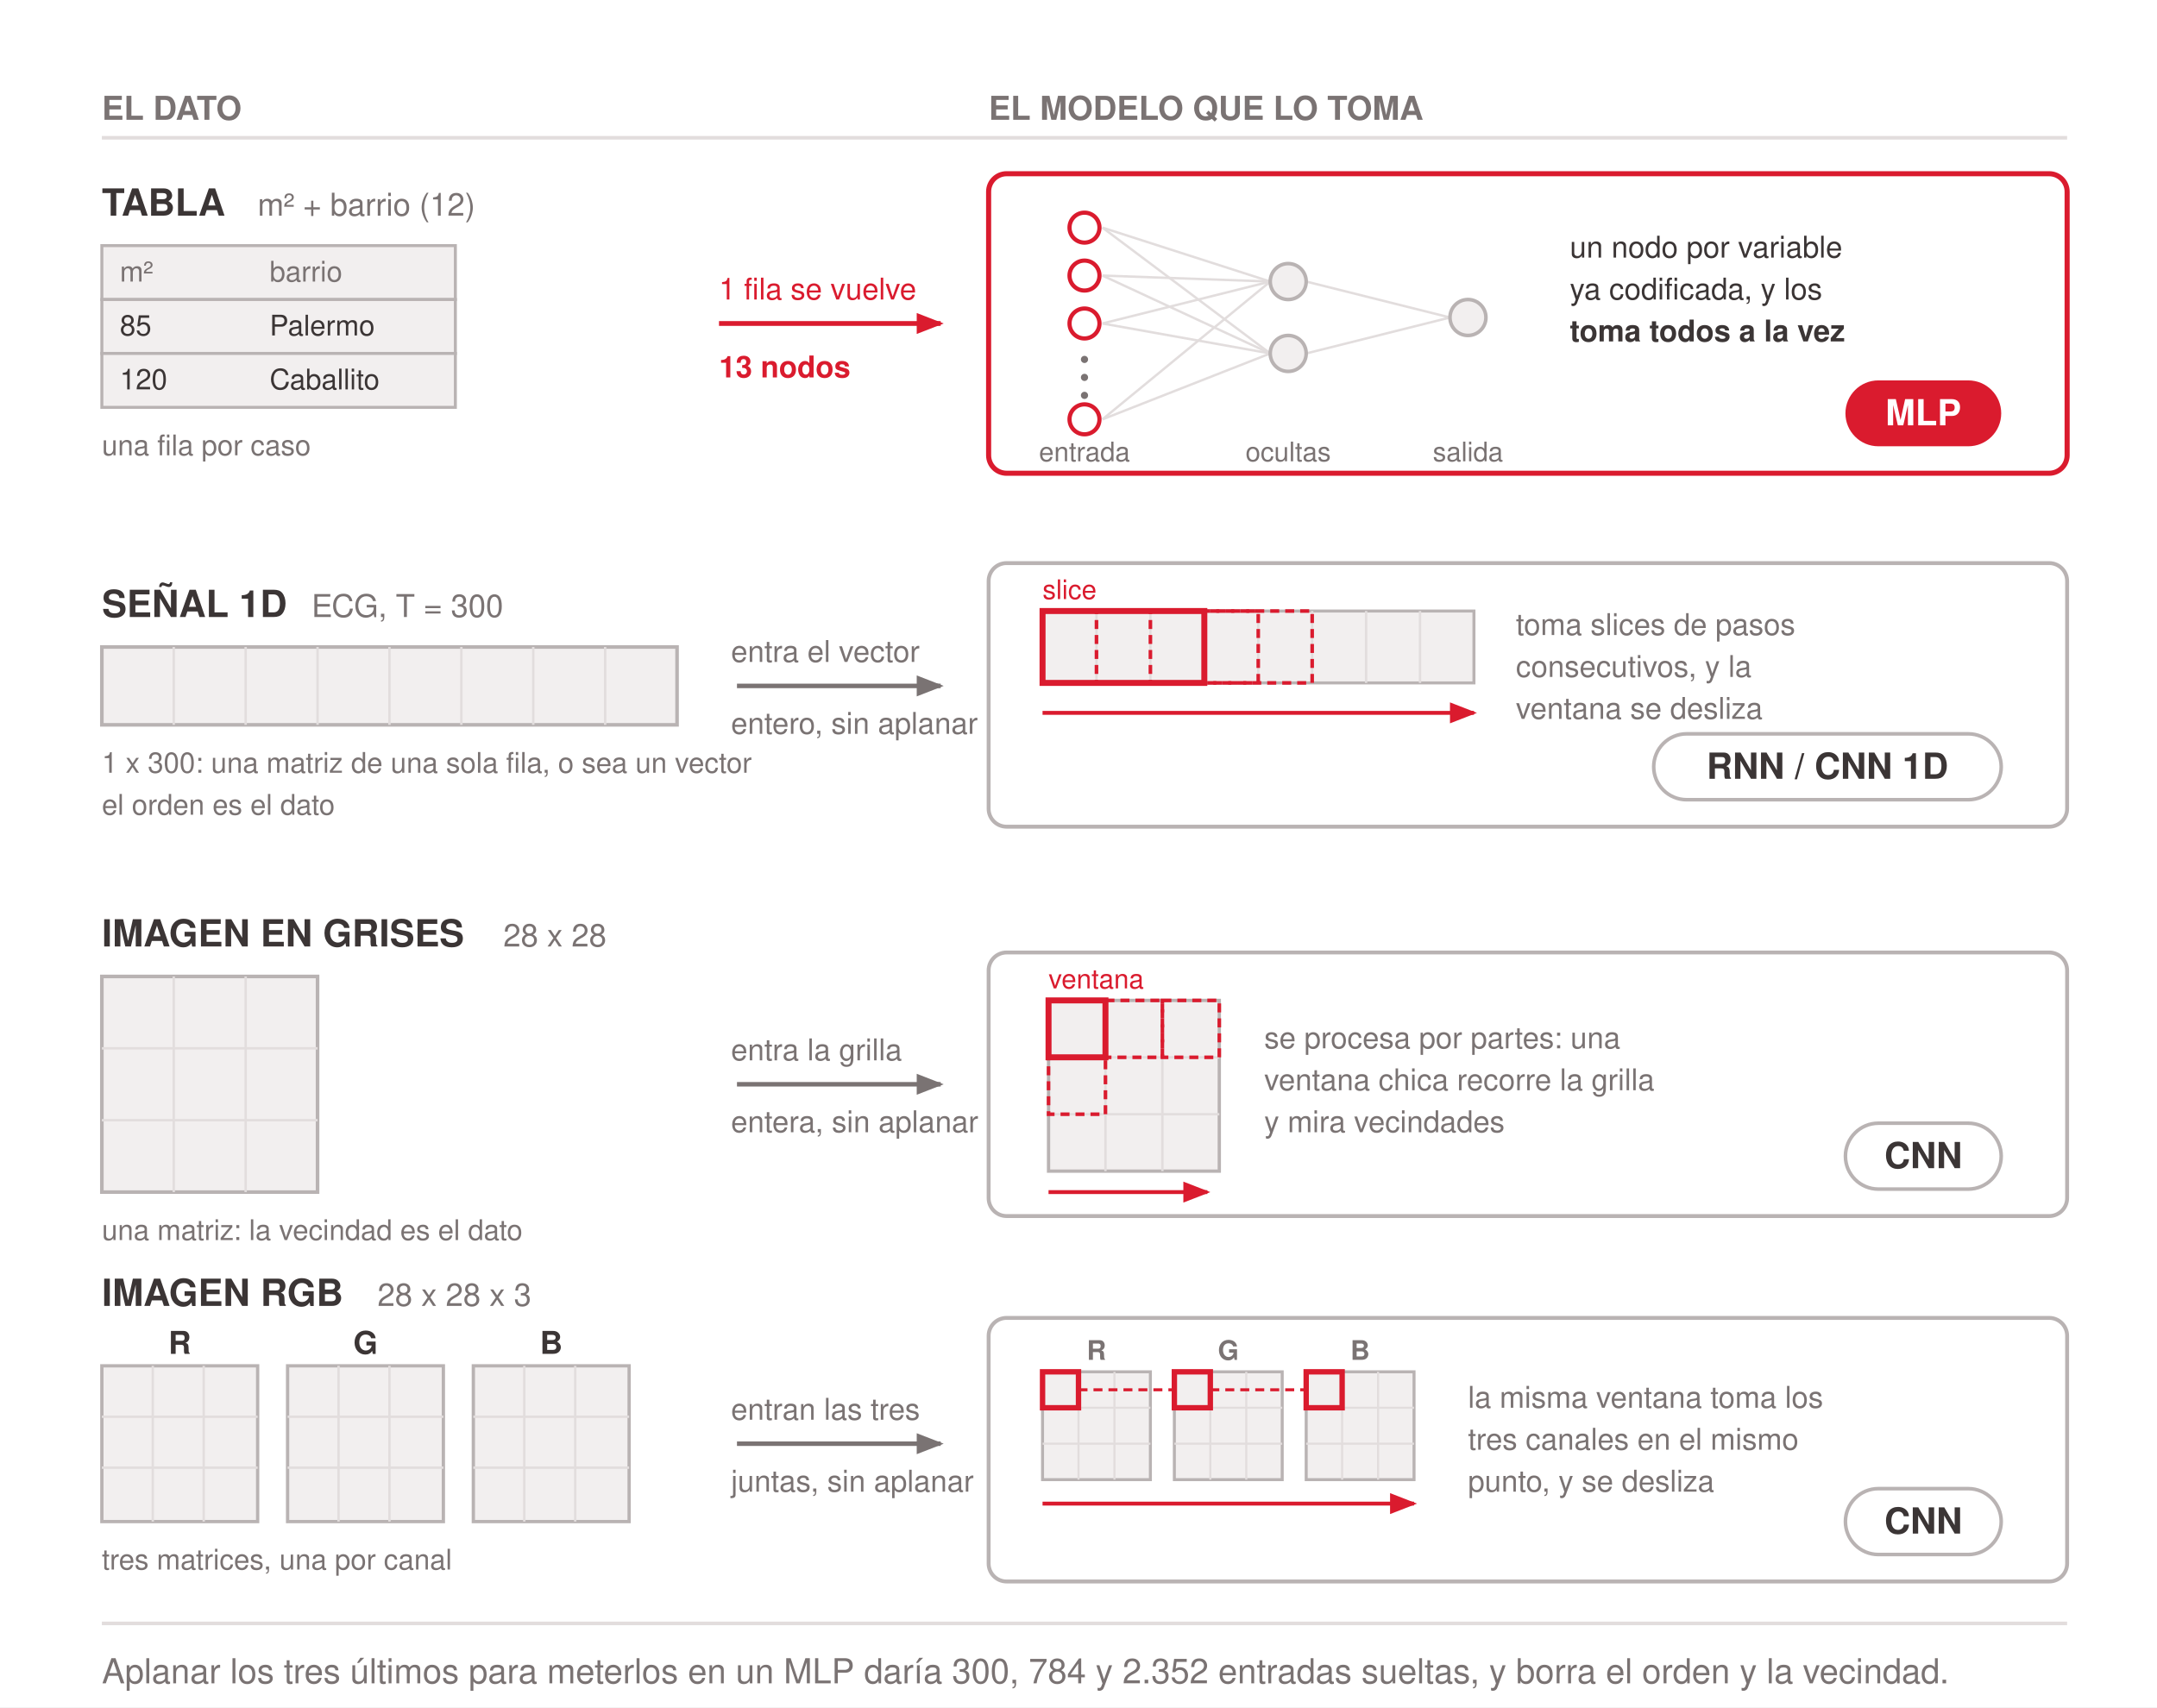
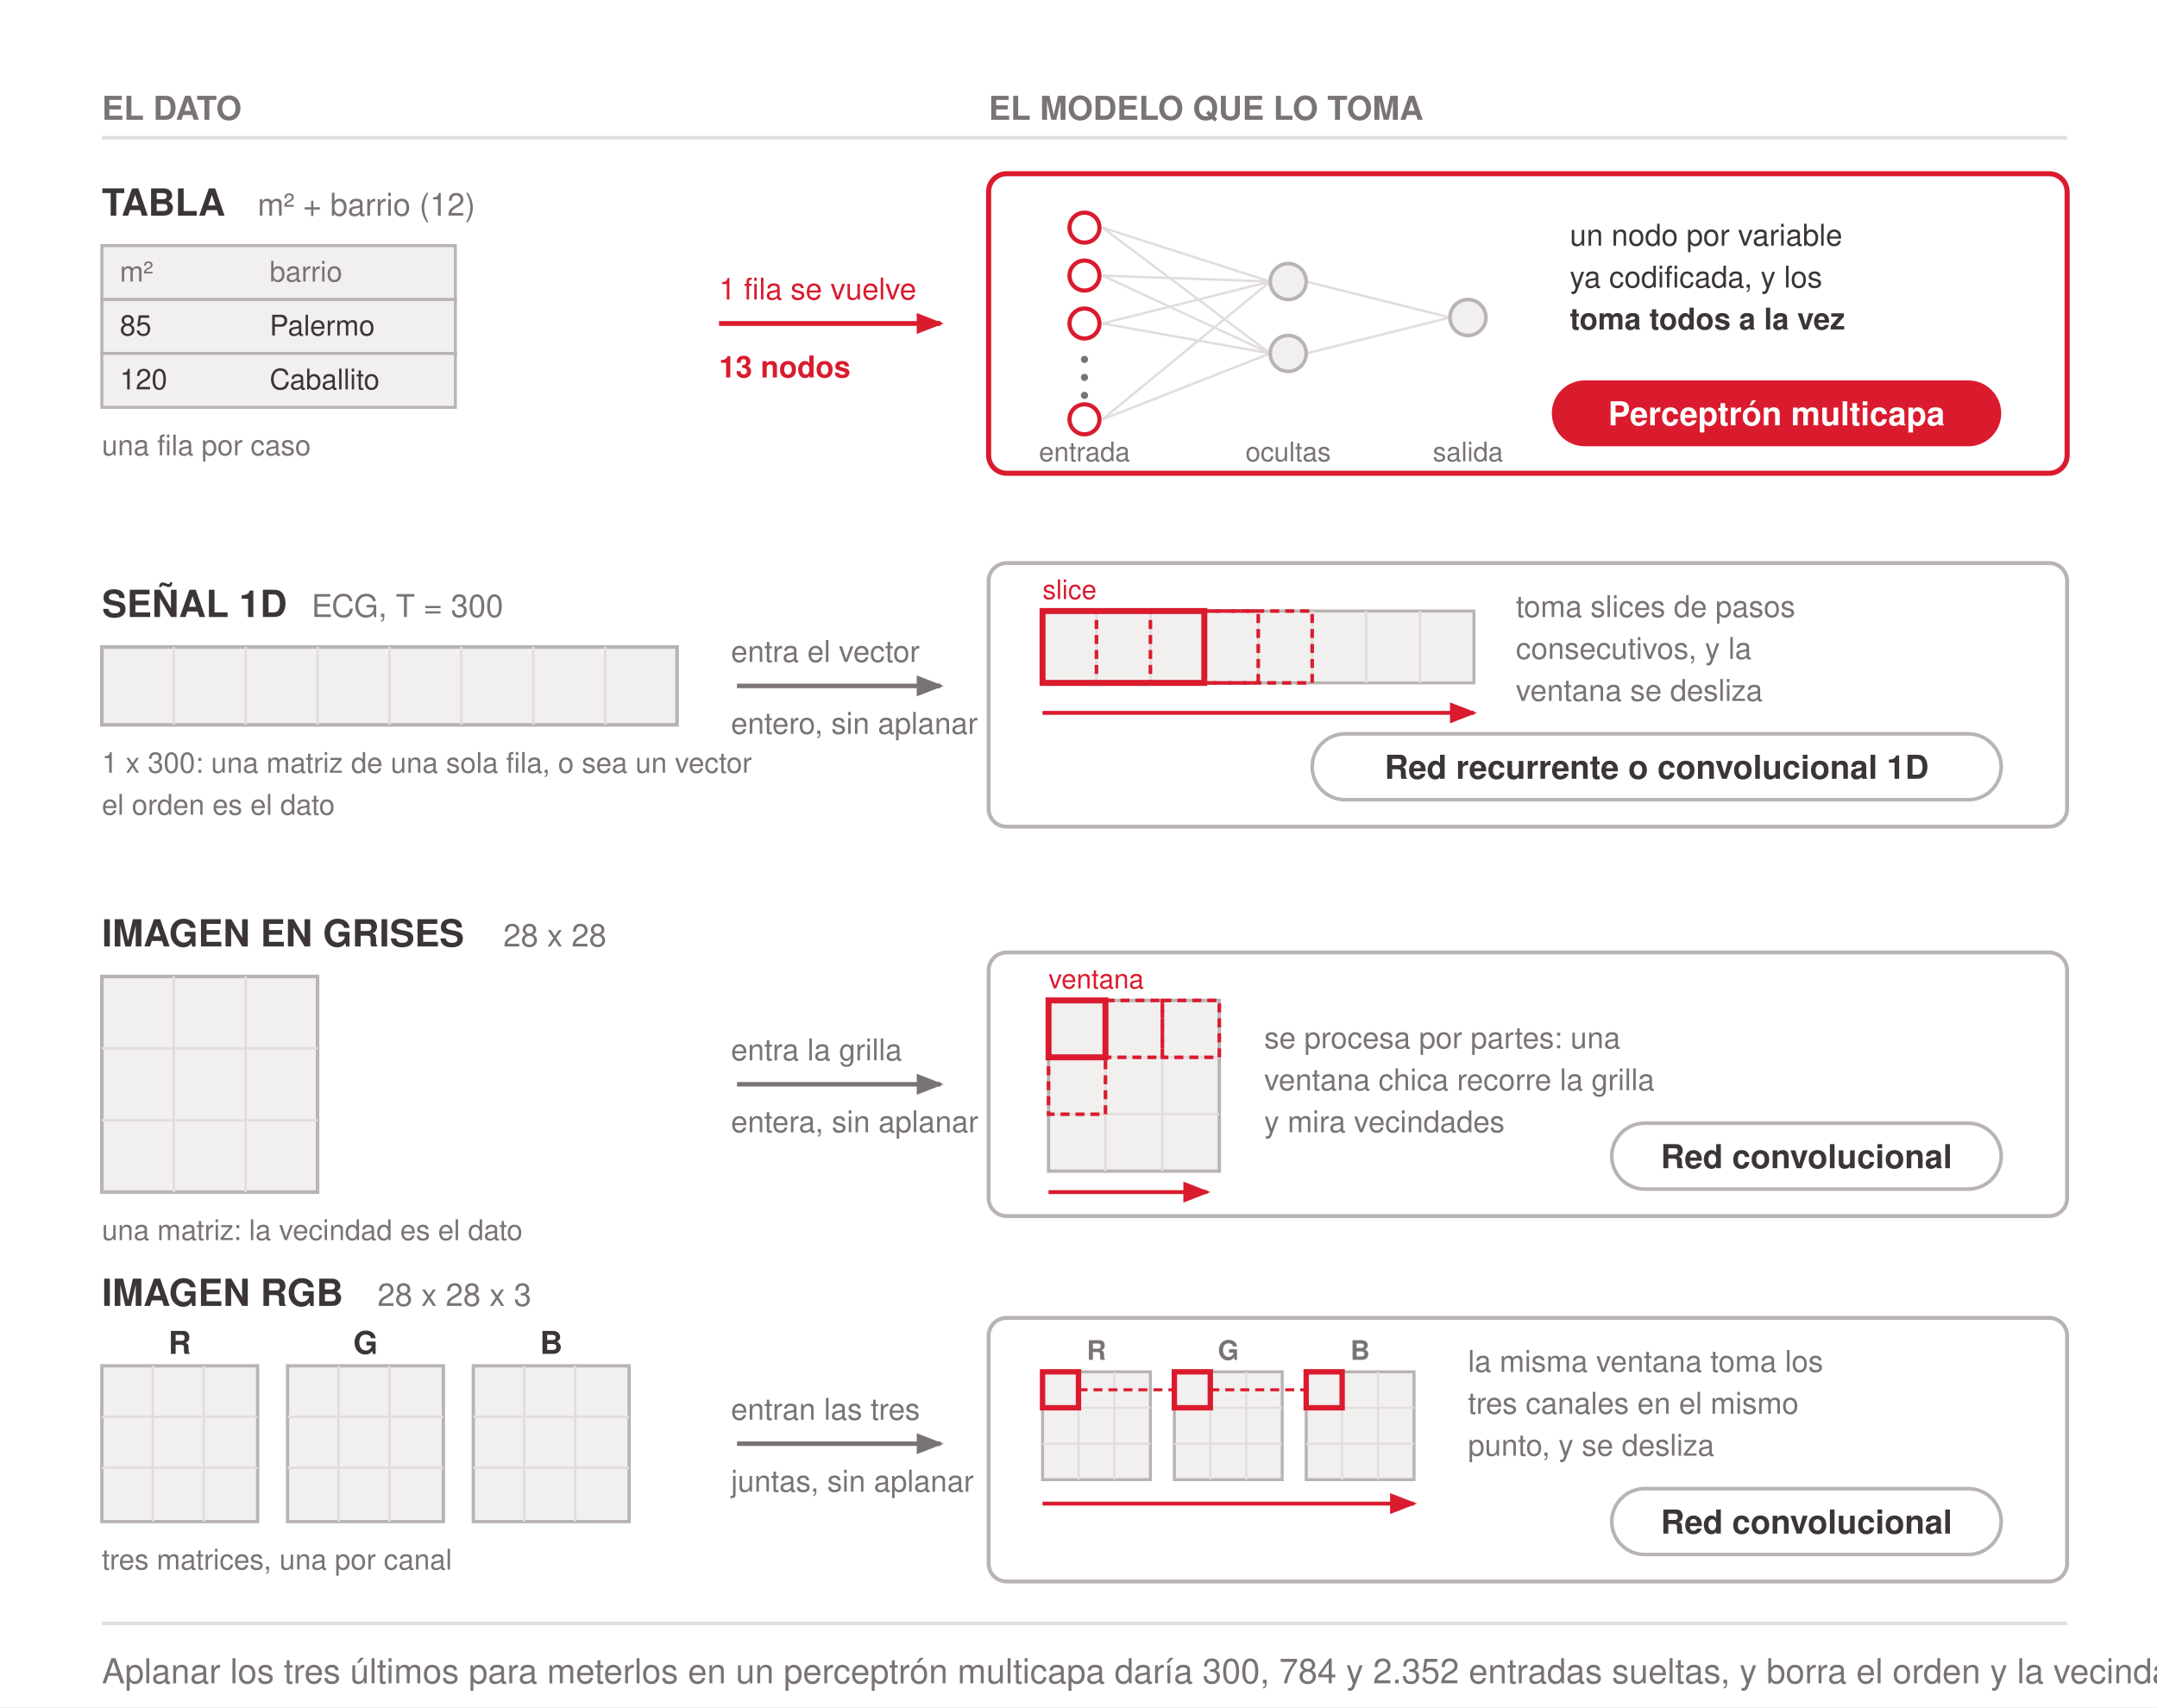
<svg xmlns="http://www.w3.org/2000/svg" viewBox="0 0 720 570" font-family="Helvetica, Arial, sans-serif" fill="#3B3535" font-size="12">
  <rect x="0" y="0" width="720" height="570" fill="#ffffff" />
  <defs>
    <marker id="ag" markerUnits="userSpaceOnUse" markerWidth="9" markerHeight="7" refX="8" refY="3.5" orient="auto">
      <path d="M0 0 L9 3.5 L0 7 z" fill="#7A7373" />
    </marker>
    <marker id="ar" markerUnits="userSpaceOnUse" markerWidth="9" markerHeight="7" refX="8" refY="3.5" orient="auto">
      <path d="M0 0 L9 3.5 L0 7 z" fill="#DA1B2E" />
    </marker>
  </defs>
  <g font-size="11" font-weight="bold" fill="#7A7373">
    <text x="34" y="40">EL DATO</text>
    <text x="330" y="40">EL MODELO QUE LO TOMA</text>
  </g>
  <path d="M 34 46 L 690 46" stroke="#E2DDDD" stroke-width="1.2" />
  <text x="34" y="72" font-size="12.5" font-weight="bold">TABLA</text>
  <text x="86" y="72" font-size="10.5" fill="#7A7373">m² + barrio (12)</text>
  <g fill="#F2EFEF" stroke="#B9B3B3" stroke-width="1">
    <rect x="34" y="82" width="118" height="18" />
    <rect x="34" y="100" width="118" height="18" />
    <rect x="34" y="118" width="118" height="18" />
  </g>
  <g font-size="9.5" fill="#7A7373">
    <text x="40" y="94">m²</text>
    <text x="90" y="94">barrio</text>
  </g>
  <g font-size="9.5">
    <text x="40" y="112">85</text>
    <text x="90" y="112">Palermo</text>
    <text x="40" y="130">120</text>
    <text x="90" y="130">Caballito</text>
  </g>
  <text x="34" y="152" font-size="9.5" fill="#7A7373">una fila por caso</text>
  <path d="M 240 108 L 314 108" stroke="#DA1B2E" stroke-width="1.6" fill="none" marker-end="url(#ar)" />
  <text x="240" y="100" font-size="10" fill="#DA1B2E">1 fila se vuelve</text>
  <text x="240" y="126" font-size="10" font-weight="bold" fill="#DA1B2E">13 nodos</text>
  <rect x="330" y="58" width="360" height="100" rx="6" fill="#ffffff" stroke="#DA1B2E" stroke-width="1.7" />
  <g fill="#ffffff" stroke="#DA1B2E" stroke-width="1.4">
    <circle cx="362" cy="76" r="5" />
    <circle cx="362" cy="92" r="5" />
    <circle cx="362" cy="108" r="5" />
    <circle cx="362" cy="140" r="5" />
  </g>
  <g fill="#7A7373">
    <circle cx="362" cy="120" r="1.2" />
    <circle cx="362" cy="126" r="1.2" />
    <circle cx="362" cy="132" r="1.2" />
  </g>
  <g stroke="#E2DDDD" stroke-width="0.8" fill="none">
    <path d="M 368 76 L 424 94" />
    <path d="M 368 76 L 424 118" />
    <path d="M 368 92 L 424 94" />
    <path d="M 368 92 L 424 118" />
    <path d="M 368 108 L 424 94" />
    <path d="M 368 108 L 424 118" />
    <path d="M 368 140 L 424 94" />
    <path d="M 368 140 L 424 118" />
    <path d="M 436 94 L 484 106" />
    <path d="M 436 118 L 484 106" />
  </g>
  <g fill="#F2EFEF" stroke="#B9B3B3" stroke-width="1.2">
    <circle cx="430" cy="94" r="6" />
    <circle cx="430" cy="118" r="6" />
  </g>
  <circle cx="490" cy="106" r="6" fill="#F2EFEF" stroke="#B9B3B3" stroke-width="1.2" />
  <g font-size="9" fill="#7A7373" text-anchor="middle">
    <text x="362" y="154">entrada</text>
    <text x="430" y="154">ocultas</text>
    <text x="490" y="154">salida</text>
  </g>
-   <text x="524" y="86" font-size="10">un nodo por variable</text>
-   <text x="524" y="100" font-size="10">ya codificada, y los</text>
-   <text x="524" y="114" font-size="10" font-weight="bold">toma todos a la vez</text>
-   <rect x="616" y="127" width="52" height="22" rx="11" fill="#DA1B2E" />
-   <text x="642" y="142" font-size="12" font-weight="bold" fill="#ffffff" text-anchor="middle">MLP</text>
+   <text x="524" y="82" font-size="10">un nodo por variable</text>
+   <text x="524" y="96" font-size="10">ya codificada, y los</text>
+   <text x="524" y="110" font-size="10" font-weight="bold">toma todos a la vez</text>
+   <rect x="518" y="127" width="150" height="22" rx="11" fill="#DA1B2E" />
+   <text x="593" y="142" font-size="11" font-weight="bold" fill="#ffffff" text-anchor="middle">Perceptrón multicapa</text>
  <text x="34" y="206" font-size="12.5" font-weight="bold">SEÑAL 1D</text>
  <text x="104" y="206" font-size="10.5" fill="#7A7373">ECG, T = 300</text>
  <rect x="34" y="216" width="192" height="26" fill="#F2EFEF" stroke="#B9B3B3" stroke-width="1.2" />
  <g stroke="#E2DDDD" stroke-width="0.8">
    <path d="M 58 216 L 58 242" />
    <path d="M 82 216 L 82 242" />
    <path d="M 106 216 L 106 242" />
    <path d="M 130 216 L 130 242" />
    <path d="M 154 216 L 154 242" />
    <path d="M 178 216 L 178 242" />
    <path d="M 202 216 L 202 242" />
  </g>
  <text x="34" y="258" font-size="9.5" fill="#7A7373">1 x 300: una matriz de una sola fila, o sea un vector</text>
  <text x="34" y="272" font-size="9.5" fill="#7A7373">el orden es el dato</text>
  <path d="M 246 229 L 314 229" stroke="#7A7373" stroke-width="1.5" fill="none" marker-end="url(#ag)" />
  <text x="244" y="221" font-size="10" fill="#7A7373">entra el vector</text>
  <text x="244" y="245" font-size="10" fill="#7A7373">entero, sin aplanar</text>
  <rect x="330" y="188" width="360" height="88" rx="6" fill="#ffffff" stroke="#B9B3B3" stroke-width="1.3" />
  <rect x="348" y="204" width="144" height="24" fill="#F2EFEF" stroke="#B9B3B3" stroke-width="1" />
  <g stroke="#E2DDDD" stroke-width="0.8">
    <path d="M 366 204 L 366 228" />
    <path d="M 384 204 L 384 228" />
    <path d="M 402 204 L 402 228" />
    <path d="M 420 204 L 420 228" />
    <path d="M 438 204 L 438 228" />
    <path d="M 456 204 L 456 228" />
    <path d="M 474 204 L 474 228" />
  </g>
  <rect x="348" y="204" width="54" height="24" fill="none" stroke="#DA1B2E" stroke-width="2" />
  <g fill="none" stroke="#DA1B2E" stroke-width="1.2" stroke-dasharray="3 2">
    <rect x="366" y="204" width="54" height="24" />
    <rect x="384" y="204" width="54" height="24" />
  </g>
  <path d="M 348 238 L 492 238" stroke="#DA1B2E" stroke-width="1.3" fill="none" marker-end="url(#ar)" />
  <text x="348" y="200" font-size="9" fill="#DA1B2E">slice</text>
-   <text x="506" y="212" font-size="10" fill="#7A7373">toma slices de pasos</text>
-   <text x="506" y="226" font-size="10" fill="#7A7373">consecutivos, y la</text>
-   <text x="506" y="240" font-size="10" fill="#7A7373">ventana se desliza</text>
-   <rect x="552" y="245" width="116" height="22" rx="11" fill="#ffffff" stroke="#B9B3B3" stroke-width="1.2" />
-   <text x="610" y="260" font-size="12" font-weight="bold" text-anchor="middle">RNN / CNN 1D</text>
+   <text x="506" y="206" font-size="10" fill="#7A7373">toma slices de pasos</text>
+   <text x="506" y="220" font-size="10" fill="#7A7373">consecutivos, y la</text>
+   <text x="506" y="234" font-size="10" fill="#7A7373">ventana se desliza</text>
+   <rect x="438" y="245" width="230" height="22" rx="11" fill="#ffffff" stroke="#B9B3B3" stroke-width="1.2" />
+   <text x="553" y="260" font-size="11" font-weight="bold" text-anchor="middle">Red recurrente o convolucional 1D</text>
  <text x="34" y="316" font-size="12.5" font-weight="bold">IMAGEN EN GRISES</text>
  <text x="168" y="316" font-size="10.5" fill="#7A7373">28 x 28</text>
  <rect x="34" y="326" width="72" height="72" fill="#F2EFEF" stroke="#B9B3B3" stroke-width="1.2" />
  <g stroke="#E2DDDD" stroke-width="0.8">
    <path d="M 58 326 L 58 398" />
    <path d="M 82 326 L 82 398" />
    <path d="M 34 350 L 106 350" />
    <path d="M 34 374 L 106 374" />
  </g>
  <text x="34" y="414" font-size="9.5" fill="#7A7373">una matriz: la vecindad es el dato</text>
  <path d="M 246 362 L 314 362" stroke="#7A7373" stroke-width="1.5" fill="none" marker-end="url(#ag)" />
  <text x="244" y="354" font-size="10" fill="#7A7373">entra la grilla</text>
  <text x="244" y="378" font-size="10" fill="#7A7373">entera, sin aplanar</text>
  <rect x="330" y="318" width="360" height="88" rx="6" fill="#ffffff" stroke="#B9B3B3" stroke-width="1.3" />
  <rect x="350" y="334" width="57" height="57" fill="#F2EFEF" stroke="#B9B3B3" stroke-width="1.1" />
  <g stroke="#E2DDDD" stroke-width="0.8">
    <path d="M 369 334 L 369 391" />
    <path d="M 388 334 L 388 391" />
    <path d="M 350 353 L 407 353" />
    <path d="M 350 372 L 407 372" />
  </g>
  <rect x="350" y="334" width="19" height="19" fill="none" stroke="#DA1B2E" stroke-width="2" />
  <g fill="none" stroke="#DA1B2E" stroke-width="1.2" stroke-dasharray="3 2">
    <rect x="369" y="334" width="19" height="19" />
    <rect x="388" y="334" width="19" height="19" />
    <rect x="350" y="353" width="19" height="19" />
  </g>
  <path d="M 350 398 L 403 398" stroke="#DA1B2E" stroke-width="1.3" fill="none" marker-end="url(#ar)" />
  <text x="350" y="330" font-size="9" fill="#DA1B2E">ventana</text>
  <text x="422" y="350" font-size="10" fill="#7A7373">se procesa por partes: una</text>
  <text x="422" y="364" font-size="10" fill="#7A7373">ventana chica recorre la grilla</text>
  <text x="422" y="378" font-size="10" fill="#7A7373">y mira vecindades</text>
-   <rect x="616" y="375" width="52" height="22" rx="11" fill="#ffffff" stroke="#B9B3B3" stroke-width="1.2" />
-   <text x="642" y="390" font-size="12" font-weight="bold" text-anchor="middle">CNN</text>
+   <rect x="538" y="375" width="130" height="22" rx="11" fill="#ffffff" stroke="#B9B3B3" stroke-width="1.2" />
+   <text x="603" y="390" font-size="11" font-weight="bold" text-anchor="middle">Red convolucional</text>
  <text x="34" y="436" font-size="12.5" font-weight="bold">IMAGEN RGB</text>
  <text x="126" y="436" font-size="10.5" fill="#7A7373">28 x 28 x 3</text>
  <g fill="#F2EFEF" stroke="#B9B3B3" stroke-width="1.1">
    <rect x="34" y="456" width="52" height="52" />
    <rect x="96" y="456" width="52" height="52" />
    <rect x="158" y="456" width="52" height="52" />
  </g>
  <g stroke="#E2DDDD" stroke-width="0.8">
    <path d="M 51 456 L 51 508" />
    <path d="M 68 456 L 68 508" />
    <path d="M 34 473 L 86 473" />
    <path d="M 34 490 L 86 490" />
    <path d="M 113 456 L 113 508" />
    <path d="M 130 456 L 130 508" />
    <path d="M 96 473 L 148 473" />
    <path d="M 96 490 L 148 490" />
    <path d="M 175 456 L 175 508" />
    <path d="M 192 456 L 192 508" />
    <path d="M 158 473 L 210 473" />
    <path d="M 158 490 L 210 490" />
  </g>
  <g font-size="10.5" font-weight="bold" text-anchor="middle">
    <text x="60" y="452">R</text>
    <text x="122" y="452">G</text>
    <text x="184" y="452">B</text>
  </g>
  <text x="34" y="524" font-size="9.5" fill="#7A7373">tres matrices, una por canal</text>
  <path d="M 246 482 L 314 482" stroke="#7A7373" stroke-width="1.5" fill="none" marker-end="url(#ag)" />
  <text x="244" y="474" font-size="10" fill="#7A7373">entran las tres</text>
  <text x="244" y="498" font-size="10" fill="#7A7373">juntas, sin aplanar</text>
  <rect x="330" y="440" width="360" height="88" rx="6" fill="#ffffff" stroke="#B9B3B3" stroke-width="1.3" />
  <g fill="#F2EFEF" stroke="#B9B3B3" stroke-width="1">
    <rect x="348" y="458" width="36" height="36" />
    <rect x="392" y="458" width="36" height="36" />
    <rect x="436" y="458" width="36" height="36" />
  </g>
  <g stroke="#E2DDDD" stroke-width="0.7">
    <path d="M 360 458 L 360 494" />
    <path d="M 372 458 L 372 494" />
    <path d="M 348 470 L 384 470" />
    <path d="M 348 482 L 384 482" />
    <path d="M 404 458 L 404 494" />
    <path d="M 416 458 L 416 494" />
    <path d="M 392 470 L 428 470" />
    <path d="M 392 482 L 428 482" />
    <path d="M 448 458 L 448 494" />
    <path d="M 460 458 L 460 494" />
    <path d="M 436 470 L 472 470" />
    <path d="M 436 482 L 472 482" />
  </g>
  <g fill="none" stroke="#DA1B2E" stroke-width="1.8">
    <rect x="348" y="458" width="12" height="12" />
    <rect x="392" y="458" width="12" height="12" />
    <rect x="436" y="458" width="12" height="12" />
  </g>
  <g stroke="#DA1B2E" stroke-width="1" stroke-dasharray="3 2" fill="none">
    <path d="M 360 464 L 392 464" />
    <path d="M 404 464 L 436 464" />
  </g>
  <path d="M 348 502 L 472 502" stroke="#DA1B2E" stroke-width="1.3" fill="none" marker-end="url(#ar)" />
  <g font-size="9" font-weight="bold" text-anchor="middle" fill="#7A7373">
    <text x="366" y="454">R</text>
    <text x="410" y="454">G</text>
    <text x="454" y="454">B</text>
  </g>
-   <text x="490" y="470" font-size="10" fill="#7A7373">la misma ventana toma los</text>
-   <text x="490" y="484" font-size="10" fill="#7A7373">tres canales en el mismo</text>
-   <text x="490" y="498" font-size="10" fill="#7A7373">punto, y se desliza</text>
-   <rect x="616" y="497" width="52" height="22" rx="11" fill="#ffffff" stroke="#B9B3B3" stroke-width="1.2" />
-   <text x="642" y="512" font-size="12" font-weight="bold" text-anchor="middle">CNN</text>
+   <text x="490" y="458" font-size="10" fill="#7A7373">la misma ventana toma los</text>
+   <text x="490" y="472" font-size="10" fill="#7A7373">tres canales en el mismo</text>
+   <text x="490" y="486" font-size="10" fill="#7A7373">punto, y se desliza</text>
+   <rect x="538" y="497" width="130" height="22" rx="11" fill="#ffffff" stroke="#B9B3B3" stroke-width="1.2" />
+   <text x="603" y="512" font-size="11" font-weight="bold" text-anchor="middle">Red convolucional</text>
  <path d="M 34 542 L 690 542" stroke="#E2DDDD" stroke-width="1.2" />
-   <text x="34" y="562" font-size="11.5" fill="#7A7373">Aplanar los tres últimos para meterlos en un MLP daría 300, 784 y 2.352 entradas sueltas, y borra el orden y la vecindad.</text>
+   <text x="34" y="562" font-size="11.5" fill="#7A7373">Aplanar los tres últimos para meterlos en un perceptrón multicapa daría 300, 784 y 2.352 entradas sueltas, y borra el orden y la vecindad.</text>
</svg>
